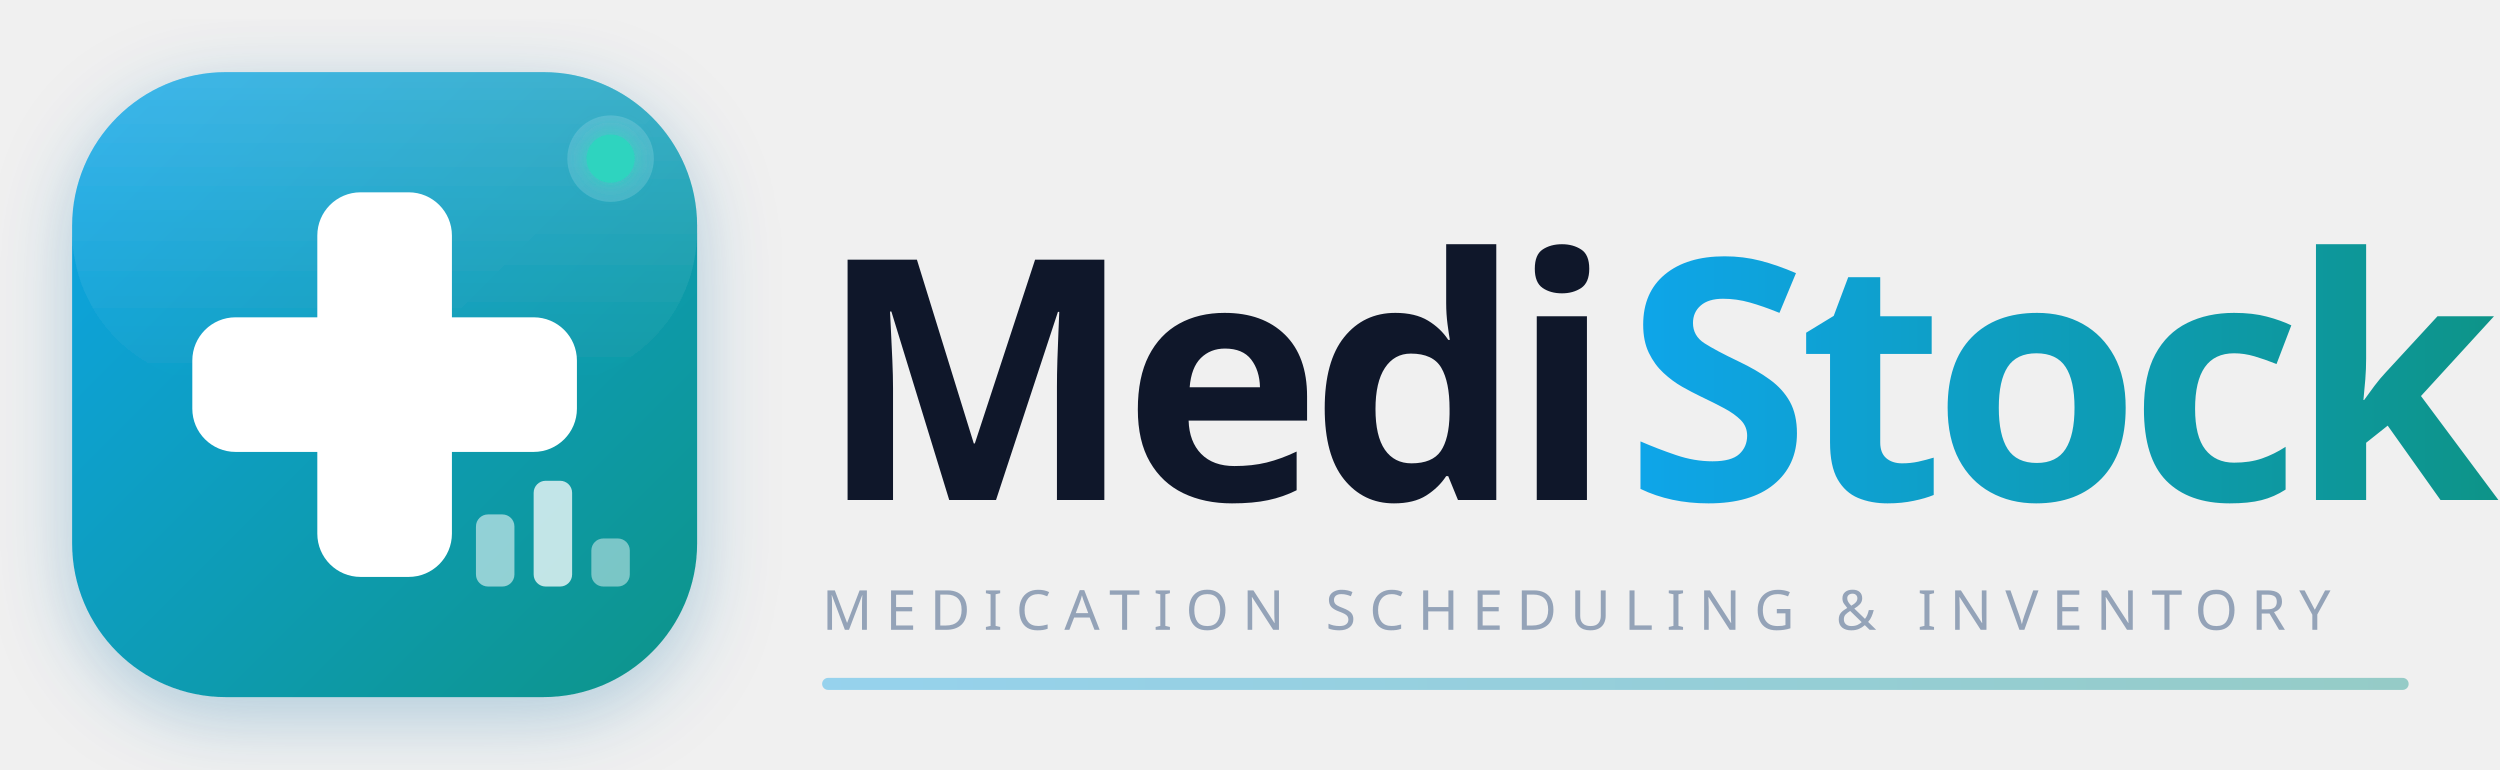
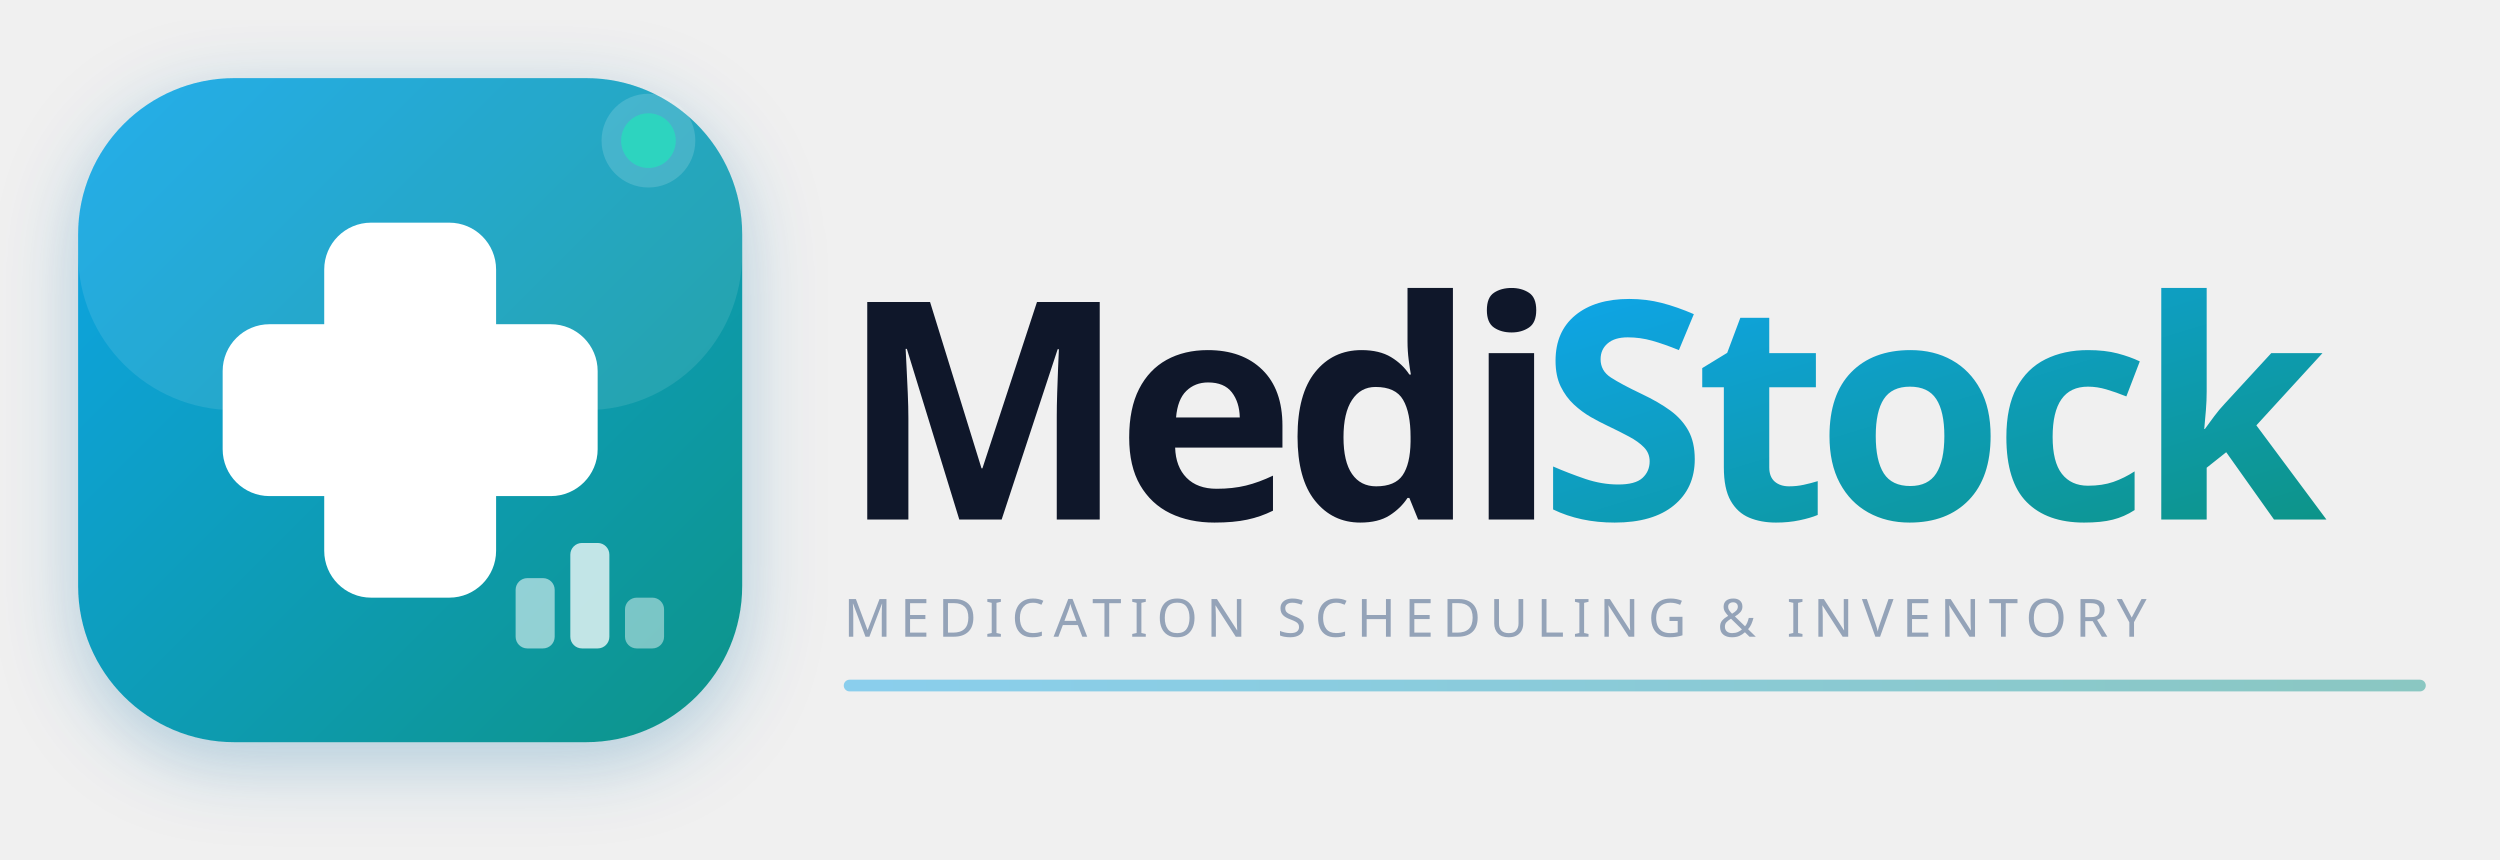
- <svg xmlns="http://www.w3.org/2000/svg" viewBox="0 0 520 160" width="520" height="160">
+ <svg xmlns="http://www.w3.org/2000/svg" viewBox="0 0 640 220" font-family="'Segoe UI', system-ui, -apple-system, sans-serif">
  <defs>
-     <linearGradient id="mainGrad" x1="0%" y1="0%" x2="100%" y2="100%">
-       <stop offset="0%" stop-color="#0EA5E9" />
-       <stop offset="100%" stop-color="#0D9488" />
+     <linearGradient id="iconGrad" x1="0%" y1="0%" x2="100%" y2="100%">
+       <stop offset="0%" stop-color="#0ea5e9" />
+       <stop offset="100%" stop-color="#0d9488" />
    </linearGradient>
    <linearGradient id="textGrad" x1="0%" y1="0%" x2="100%" y2="0%">
-       <stop offset="0%" stop-color="#0EA5E9" />
-       <stop offset="100%" stop-color="#0D9488" />
+       <stop offset="0%" stop-color="#0ea5e9" />
+       <stop offset="100%" stop-color="#0d9488" />
    </linearGradient>
-     <linearGradient id="shineGrad" x1="0%" y1="0%" x2="0%" y2="100%">
-       <stop offset="0%" stop-color="#ffffff" stop-opacity="0.20" />
-       <stop offset="100%" stop-color="#ffffff" stop-opacity="0.00" />
-     </linearGradient>
-     <filter id="iconShadow" x="-20%" y="-20%" width="140%" height="150%">
-       <feDropShadow dx="0" dy="4" stdDeviation="8" flood-color="#0369A1" flood-opacity="0.28" />
+     <filter id="shadow" x="-15%" y="-15%" width="130%" height="140%">
+       <feDropShadow dx="0" dy="5" stdDeviation="10" flood-color="#0369a1" flood-opacity="0.28" />
    </filter>
-     <filter id="dotGlow" x="-50%" y="-50%" width="200%" height="200%">
-       <feGaussianBlur stdDeviation="2" result="blur" />
-       <feMerge>
-         <feMergeNode in="blur" />
-         <feMergeNode in="SourceGraphic" />
-       </feMerge>
-     </filter>
-     <clipPath id="iconClip">
-       <rect x="0" y="0" width="130" height="130" rx="32" />
-     </clipPath>
  </defs>
-   <g transform="translate(15,15)" filter="url(#iconShadow)">
-     <rect width="130" height="130" rx="32" fill="url(#mainGrad)" />
-     <rect width="130" height="65" rx="32" fill="url(#shineGrad)" clip-path="url(#iconClip)" />
-     <rect x="51" y="25" width="28" height="80" rx="9" fill="white" />
-     <rect x="25" y="51" width="80" height="28" rx="9" fill="white" />
-     <rect x="84" y="92" width="8" height="15" rx="2.5" fill="white" opacity="0.55" />
-     <rect x="96" y="85" width="8" height="22" rx="2.5" fill="white" opacity="0.75" />
-     <rect x="108" y="97" width="8" height="10" rx="2.5" fill="white" opacity="0.45" />
-     <circle cx="112" cy="18" r="9" fill="white" opacity="0.15" />
-     <circle cx="112" cy="18" r="5" fill="#2DD4BF" filter="url(#dotGlow)" />
-   </g>
-   <text x="170" y="104" font-family="'Segoe UI', system-ui, sans-serif" font-size="70" font-weight="800" letter-spacing="-2.5" fill="#0F172A">Medi</text>
-   <text x="338" y="104" font-family="'Segoe UI', system-ui, sans-serif" font-size="70" font-weight="800" letter-spacing="-2.5" fill="url(#textGrad)">Stock</text>
-   <text x="171" y="131" font-family="'Segoe UI', system-ui, sans-serif" font-size="11.5" font-weight="500" letter-spacing="2.8" fill="#94A3B8">MEDICATION SCHEDULING &amp; INVENTORY</text>
-   <rect x="171" y="141" width="330" height="2.5" rx="1.25" fill="url(#textGrad)" opacity="0.40" />
+   <rect x="20" y="20" width="170" height="170" rx="40" fill="url(#iconGrad)" filter="url(#shadow)" />
+   <rect x="20" y="20" width="170" height="85" rx="40" fill="white" opacity="0.10" />
+   <rect x="83" y="57" width="44" height="96" rx="12" fill="white" />
+   <rect x="57" y="83" width="96" height="44" rx="12" fill="white" />
+   <rect x="132" y="148" width="10" height="18" rx="3" fill="white" opacity="0.55" />
+   <rect x="146" y="139" width="10" height="27" rx="3" fill="white" opacity="0.75" />
+   <rect x="160" y="153" width="10" height="13" rx="3" fill="white" opacity="0.45" />
+   <circle cx="166" cy="36" r="12" fill="white" opacity="0.15" />
+   <circle cx="166" cy="36" r="7" fill="#2dd4bf" />
+   <text x="215" y="133" font-size="78" font-weight="800" letter-spacing="-3" fill="#0f172a">Medi</text>
+   <text x="394" y="133" font-size="78" font-weight="800" letter-spacing="-3" fill="url(#iconGrad)">Stock</text>
+   <text x="216" y="163" font-size="13.5" font-weight="500" letter-spacing="2.2" fill="#94a3b8">MEDICATION SCHEDULING &amp; INVENTORY</text>
+   <rect x="216" y="174" width="405" height="3" rx="1.5" fill="url(#textGrad)" opacity="0.45" />
</svg>
